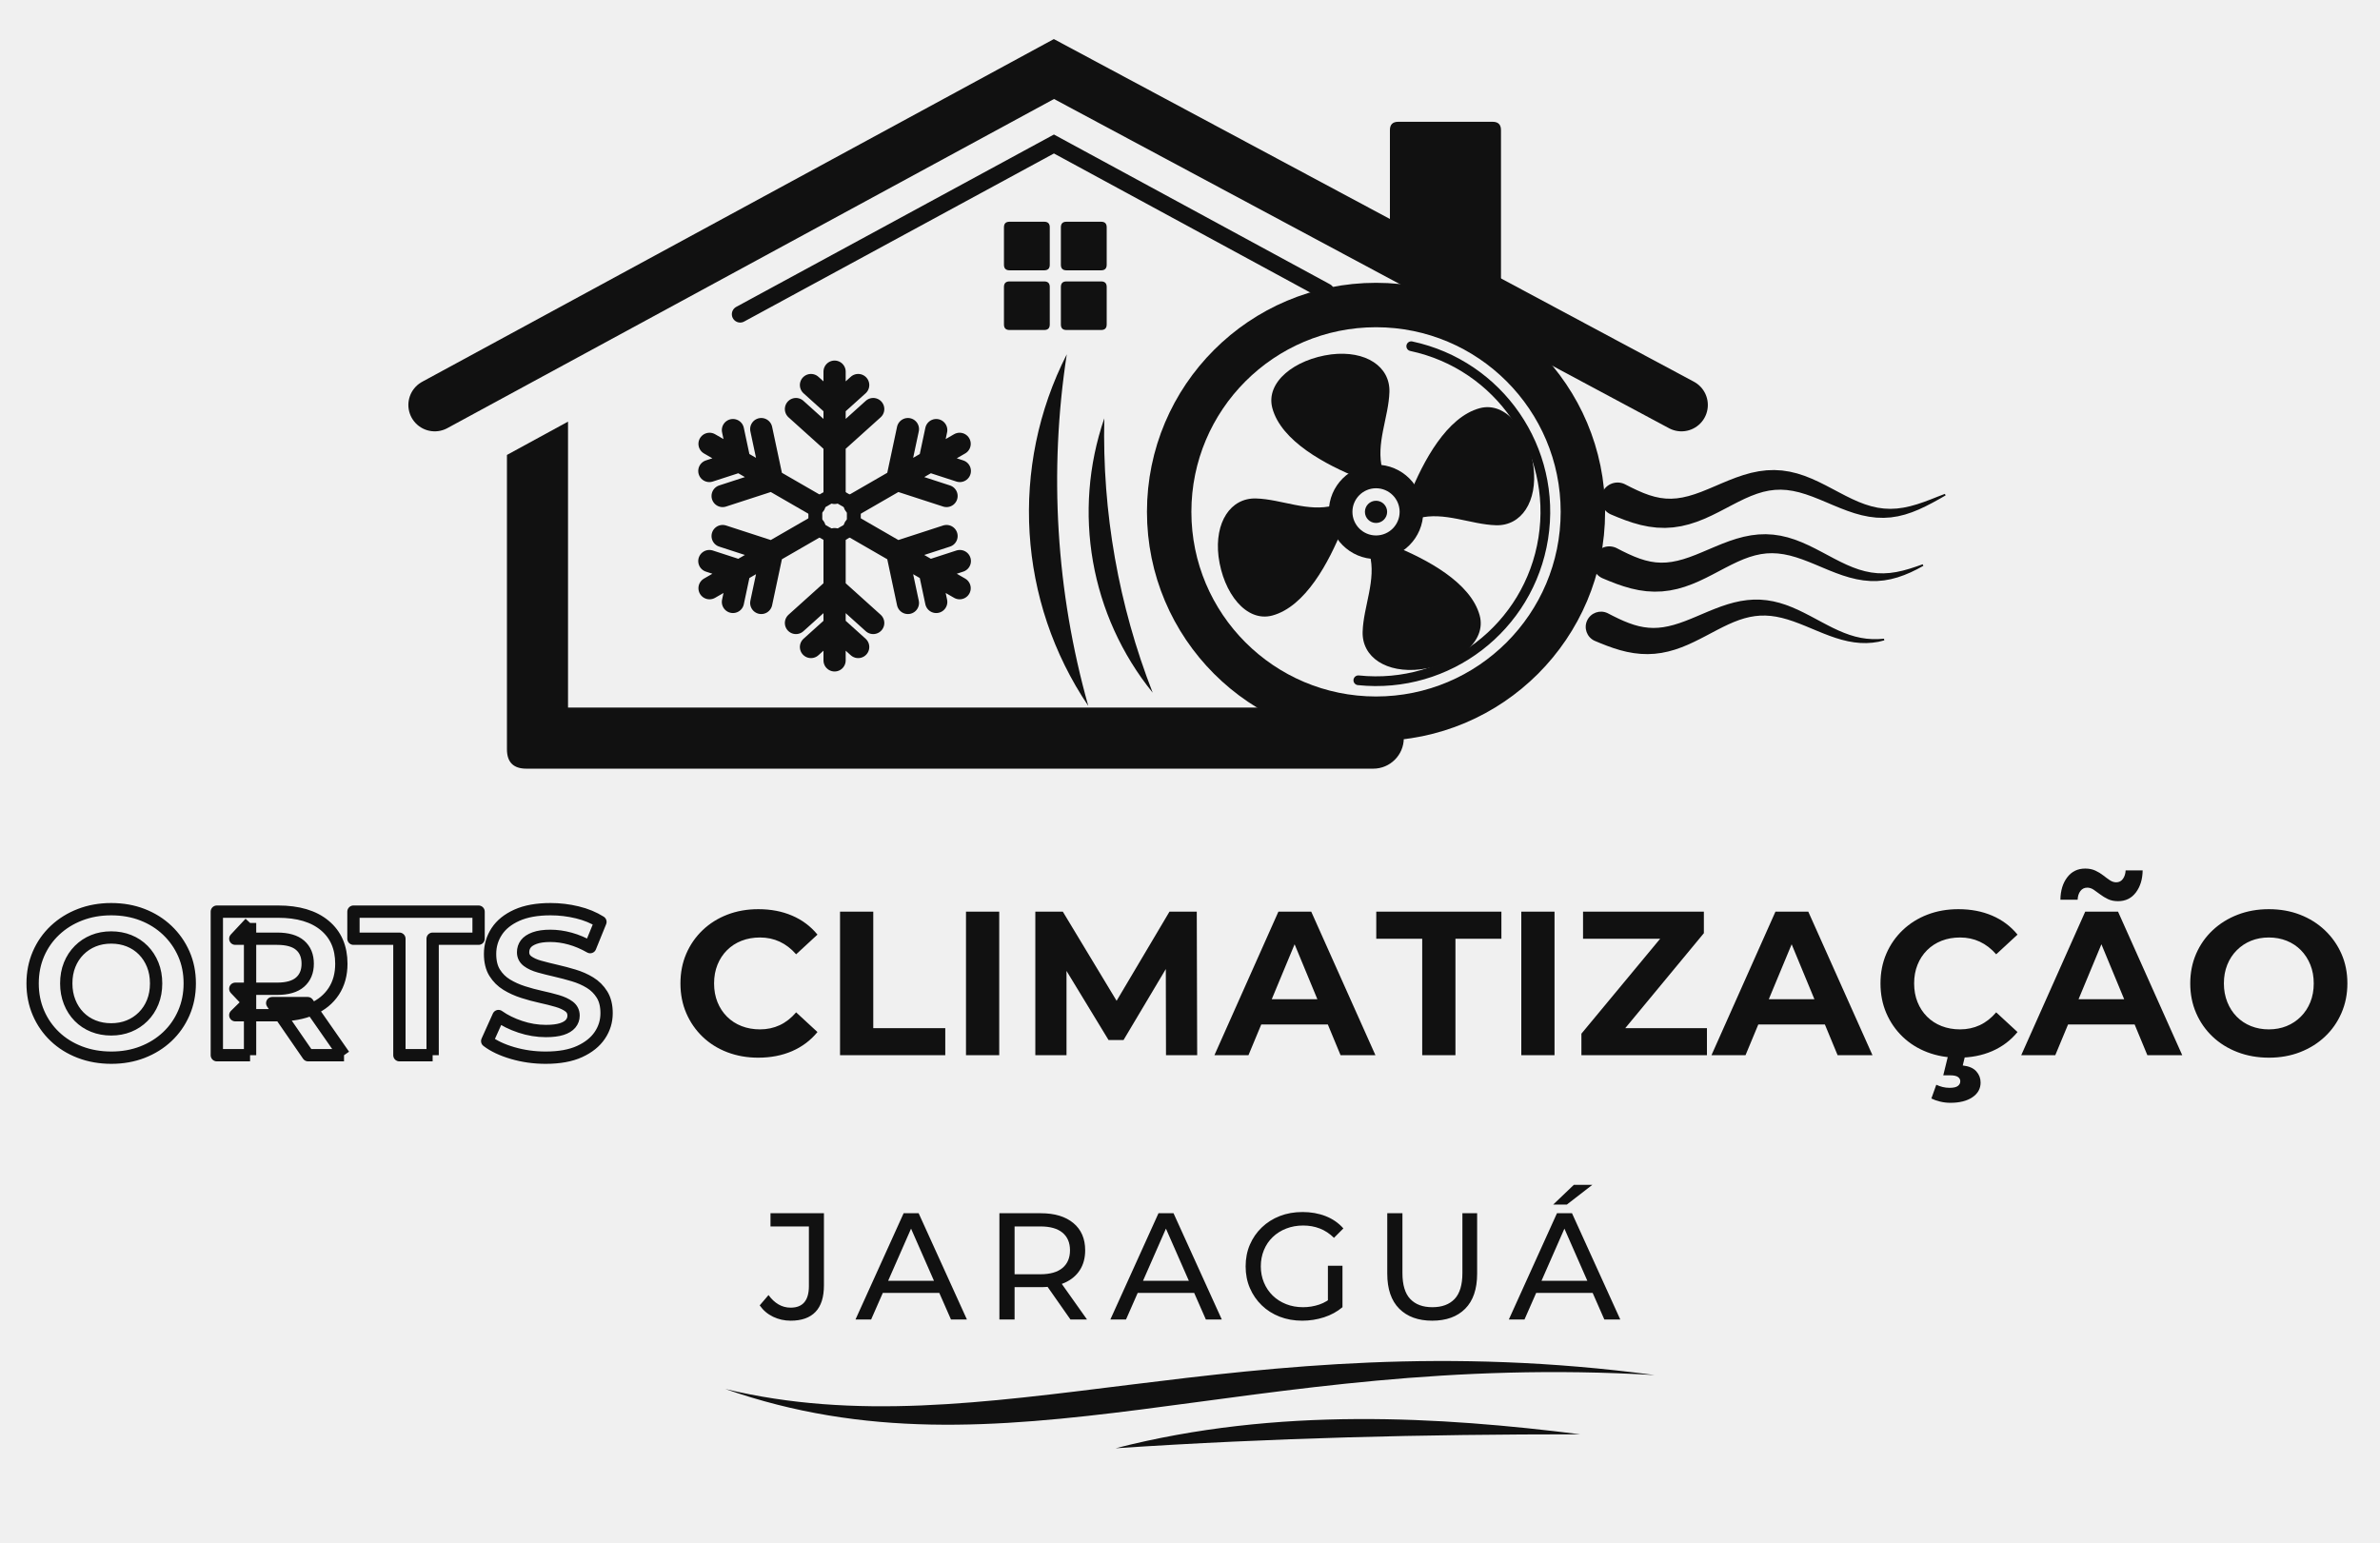
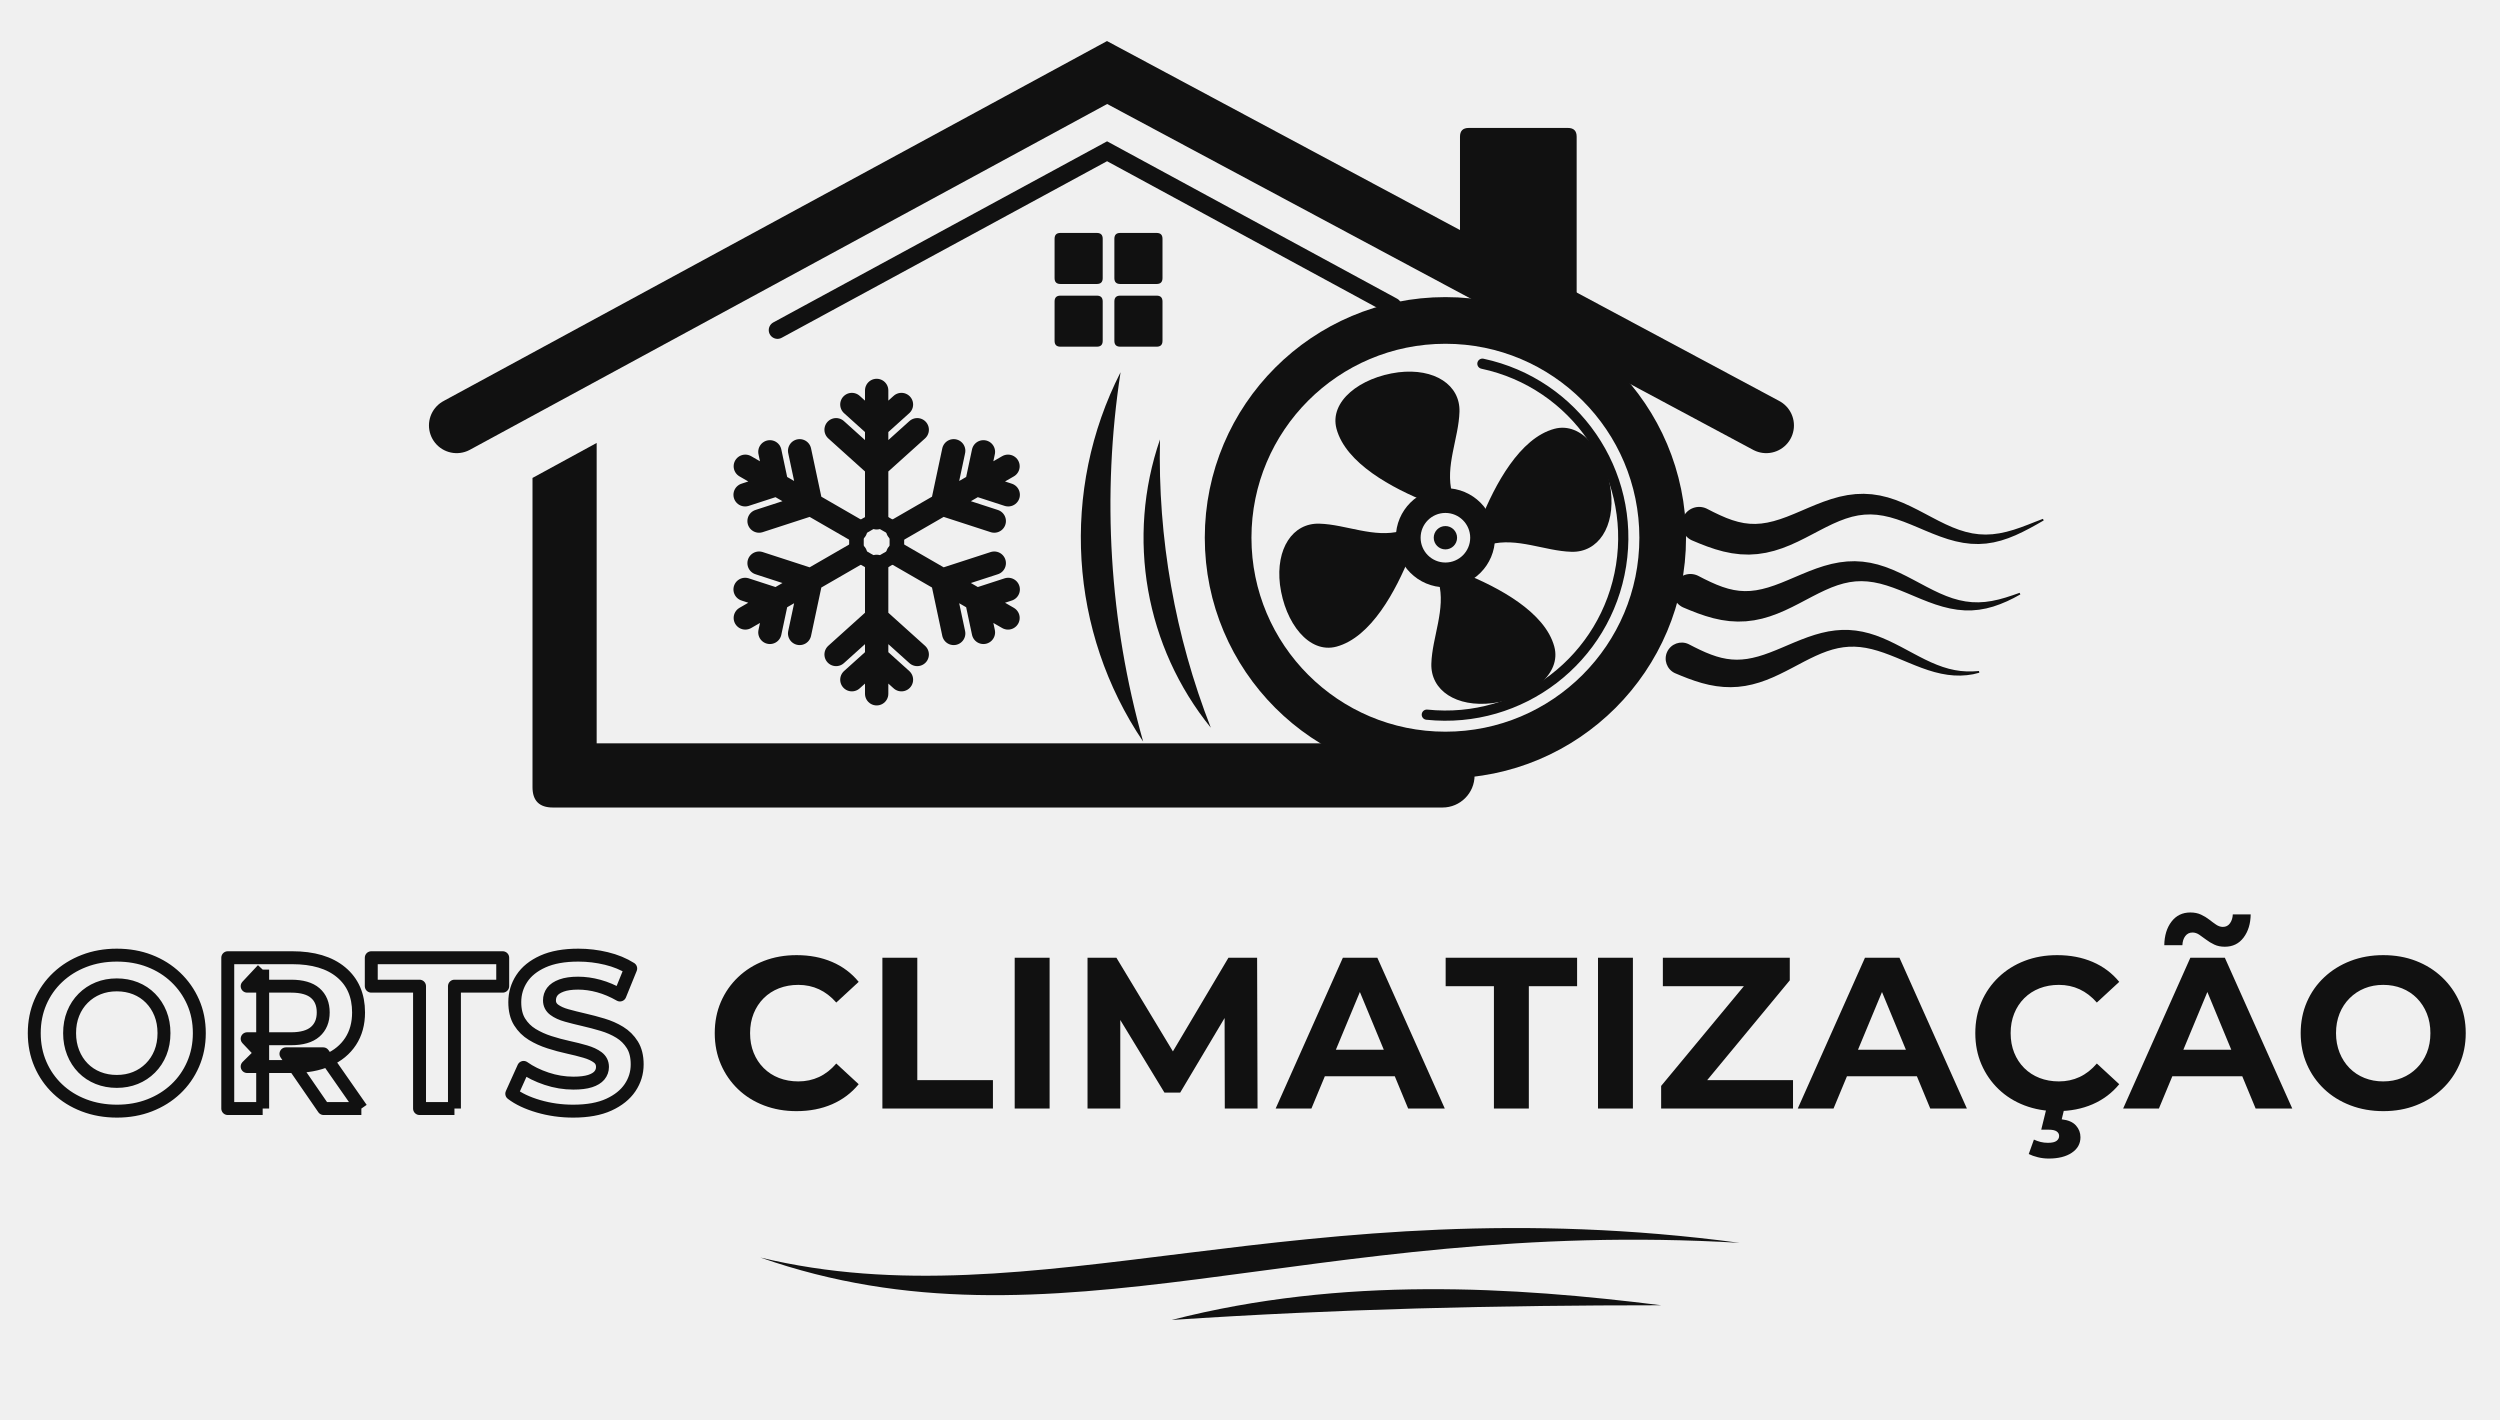
- <svg xmlns="http://www.w3.org/2000/svg" viewBox="0 0 1160.2 752.06" width="1160.2" height="752.06" role="img" aria-label="ORTS Climatização Jaraguá">
+ <svg xmlns="http://www.w3.org/2000/svg" viewBox="0 0 1160.2 658.65" width="1160.2" height="658.65" role="img" aria-label="ORTS Climatização">
  <g transform="translate(197.04 12) scale(0.67678) translate(-62 -42)">
    <g fill="none" stroke="#111111" stroke-linecap="round" stroke-linejoin="miter" stroke-miterlimit="4">
      <path d="M84,316 L530,74 L982,316" stroke-width="38" />
      <path d="M304,250.63 L530,128 L726,234.35" stroke="#111111" stroke-width="12" />
      <circle cx="762" cy="393" r="149" stroke-width="32" />
      <path d="M787.37,273.67 A122,122 0 0 1 749.25,514.33" stroke="#111111" stroke-width="7" />
      <path d="M372,379.36 L372,292 M372,344 L344.18,318.95 M372,344 L399.82,318.95 M372,316.96 L355,301.65 M372,316.96 L389,301.65 M386.41,387.68 L462.07,344 M417.03,370 L424.82,333.38 M417.03,370 L452.64,381.57 M440.45,356.48 L445.21,334.1 M440.45,356.48 L462.21,363.55 M386.41,404.32 L462.07,448 M417.03,422 L452.64,410.43 M417.03,422 L424.82,458.62 M440.45,435.52 L462.21,428.45 M440.45,435.52 L445.21,457.9 M372,412.64 L372,500 M372,448 L399.82,473.05 M372,448 L344.18,473.05 M372,475.04 L389,490.35 M372,475.04 L355,490.35 M357.59,404.32 L281.93,448 M326.97,422 L319.18,458.62 M326.97,422 L291.36,410.43 M303.55,435.52 L298.79,457.9 M303.55,435.52 L281.79,428.45 M357.59,387.68 L281.93,344 M326.97,370 L291.36,381.57 M326.97,370 L319.18,333.38 M303.55,356.48 L281.79,363.55 M303.55,356.48 L298.79,334.1" stroke="#111111" stroke-width="16" />
      <path d="M372,380 L385.86,388 L385.86,404 L372,412 L358.14,404 L358.14,388 Z" stroke="#111111" stroke-width="10" stroke-linejoin="round" />
    </g>
    <g fill="#111111">
      <path d="M772,118 Q772,112 778,112 L846,112 Q852,112 852,118 L852,248.72 L772,205.31 Z" />
      <path d="M136,352 L180,328 L180,534 L760,534 A22,22 0 0 1 760,578 L150,578 Q136,578 136,564 Z" />
      <path d="M498,184 H523 Q527,184 527,188 V215 Q527,219 523,219 H498 Q494,219 494,215 V188 Q494,184 498,184 Z M539,184 H564 Q568,184 568,188 V215 Q568,219 564,219 H539 Q535,219 535,215 V188 Q535,184 539,184 Z M498,227 H523 Q527,227 527,231 V258 Q527,262 523,262 H498 Q494,262 494,258 V231 Q494,227 498,227 Z M539,227 H564 Q568,227 568,231 V258 Q568,262 564,262 H539 Q535,262 535,258 V231 Q535,227 539,227 Z" />
    </g>
    <g fill="#111111">
      <path d="M-6,-30 C-30,-48 -60,-76 -60,-104 C-60,-126 -32,-138 -2,-134 C26,-130 42,-112 36,-92 C30,-72 14,-54 14,-32 Z" transform="translate(762 393) rotate(-15) scale(0.88)" />
      <path d="M-6,-30 C-30,-48 -60,-76 -60,-104 C-60,-126 -32,-138 -2,-134 C26,-130 42,-112 36,-92 C30,-72 14,-54 14,-32 Z" transform="translate(762 393) rotate(75) scale(0.88)" />
      <path d="M-6,-30 C-30,-48 -60,-76 -60,-104 C-60,-126 -32,-138 -2,-134 C26,-130 42,-112 36,-92 C30,-72 14,-54 14,-32 Z" transform="translate(762 393) rotate(165) scale(0.88)" />
      <path d="M-6,-30 C-30,-48 -60,-76 -60,-104 C-60,-126 -32,-138 -2,-134 C26,-130 42,-112 36,-92 C30,-72 14,-54 14,-32 Z" transform="translate(762 393) rotate(255) scale(0.88)" />
      <path d="M728,393 a34,34 0 1 0 68,0 a34,34 0 1 0 -68,0 Z M745,393 a17,17 0 1 1 34,0 a17,17 0 1 1 -34,0 Z M754,393 a8,8 0 1 0 16,0 a8,8 0 1 0 -16,0 Z" fill-rule="evenodd" />
    </g>
    <path d="M554.74,532.8 A250,250 0 0 1 539.25,279.5 A599.01,599.01 0 0 0 554.74,532.8 Z M601.13,523.27 A207,207 0 0 1 566.28,325.61 A510.88,510.88 0 0 0 601.13,523.27 Z" fill="#111111" />
    <path d="M941.12,373.02 L945.74,375.38 L950.21,377.51 L954.52,379.38 L958.7,380.92 L962.75,382.11 L966.72,382.95 L970.64,383.42 L974.59,383.53 L978.63,383.26 L982.79,382.62 L987.11,381.61 L991.59,380.25 L996.23,378.59 L1001.01,376.67 L1005.93,374.59 L1010.96,372.43 L1016.11,370.29 L1021.37,368.26 L1026.73,366.43 L1032.18,364.9 L1037.71,363.76 L1043.29,363.07 L1048.88,362.88 L1054.45,363.2 L1059.95,364.04 L1065.35,365.34 L1070.63,367.05 L1075.8,369.1 L1080.86,371.4 L1085.83,373.87 L1090.7,376.42 L1095.51,378.97 L1100.24,381.43 L1104.93,383.73 L1109.56,385.79 L1114.15,387.55 L1118.72,388.96 L1123.28,390 L1127.86,390.62 L1132.48,390.83 L1137.17,390.6 L1141.92,389.96 L1146.74,388.93 L1151.64,387.55 L1156.59,385.88 L1161.6,384 L1166.64,382.01 L1171.74,380.05 L1172.26,381.14 L1167.52,383.86 L1162.74,386.48 L1157.91,388.97 L1153.03,391.26 L1148.09,393.26 L1143.08,394.92 L1138,396.18 L1132.85,396.99 L1127.64,397.31 L1122.38,397.15 L1117.11,396.51 L1111.85,395.44 L1106.61,393.99 L1101.41,392.23 L1096.26,390.26 L1091.16,388.16 L1086.13,386.02 L1081.17,383.95 L1076.3,382.03 L1071.53,380.35 L1066.87,378.96 L1062.32,377.93 L1057.88,377.28 L1053.55,377.02 L1049.28,377.17 L1045.04,377.7 L1040.79,378.62 L1036.49,379.92 L1032.11,381.56 L1027.63,383.51 L1023.06,385.72 L1018.37,388.13 L1013.57,390.65 L1008.66,393.2 L1003.61,395.7 L998.41,398.05 L993.06,400.16 L987.54,401.94 L981.87,403.31 L976.07,404.2 L970.19,404.56 L964.28,404.36 L958.41,403.64 L952.63,402.45 L946.98,400.87 L941.46,398.99 L936.09,396.91 L930.88,394.73 A12,12 0 0 1 941.12,373.02 Z M935.12,419.02 L939.54,421.29 L943.83,423.36 L947.98,425.18 L951.99,426.71 L955.89,427.93 L959.71,428.82 L963.48,429.38 L967.25,429.6 L971.09,429.49 L975.03,429.03 L979.1,428.22 L983.33,427.09 L987.7,425.65 L992.21,423.95 L996.84,422.05 L1001.6,420.03 L1006.46,417.97 L1011.42,415.94 L1016.47,414.04 L1021.61,412.35 L1026.84,410.94 L1032.13,409.9 L1037.46,409.27 L1042.8,409.1 L1048.11,409.41 L1053.36,410.18 L1058.52,411.38 L1063.58,412.97 L1068.53,414.87 L1073.39,417.03 L1078.15,419.36 L1082.84,421.8 L1087.46,424.26 L1092.02,426.68 L1096.53,428.98 L1100.99,431.09 L1105.42,432.96 L1109.83,434.54 L1114.23,435.78 L1118.64,436.67 L1123.07,437.18 L1127.55,437.29 L1132.09,437.02 L1136.69,436.36 L1141.37,435.35 L1146.1,434.03 L1150.89,432.47 L1155.75,430.77 L1156.25,431.87 L1151.69,434.35 L1147.07,436.59 L1142.38,438.55 L1137.64,440.21 L1132.83,441.49 L1127.95,442.37 L1123.01,442.82 L1118.03,442.81 L1113.02,442.37 L1108,441.51 L1102.99,440.28 L1098.01,438.75 L1093.06,436.97 L1088.15,435.03 L1083.29,433 L1078.49,430.98 L1073.77,429.05 L1069.11,427.28 L1064.55,425.74 L1060.09,424.48 L1055.73,423.56 L1051.48,422.99 L1047.31,422.78 L1043.2,422.94 L1039.13,423.47 L1035.04,424.35 L1030.91,425.57 L1026.72,427.11 L1022.45,428.95 L1018.08,431.03 L1013.63,433.3 L1009.07,435.7 L1004.41,438.15 L999.63,440.58 L994.72,442.91 L989.67,445.05 L984.48,446.94 L979.14,448.49 L973.66,449.63 L968.08,450.31 L962.44,450.49 L956.79,450.18 L951.19,449.39 L945.67,448.18 L940.27,446.62 L935.01,444.81 L929.87,442.81 L924.88,440.73 A12,12 0 0 1 935.12,419.02 Z M928.69,465.93 L932.71,467.99 L936.62,469.9 L940.42,471.62 L944.14,473.11 L947.76,474.36 L951.3,475.34 L954.8,476.04 L958.28,476.47 L961.77,476.63 L965.32,476.49 L968.95,476.08 L972.68,475.37 L976.52,474.4 L980.47,473.17 L984.53,471.71 L988.68,470.08 L992.92,468.31 L997.24,466.47 L1001.64,464.61 L1006.11,462.81 L1010.64,461.11 L1015.24,459.58 L1019.89,458.28 L1024.58,457.25 L1029.31,456.56 L1034.05,456.21 L1038.77,456.25 L1043.46,456.67 L1048.1,457.45 L1052.67,458.57 L1057.17,460 L1061.59,461.7 L1065.94,463.6 L1070.22,465.67 L1074.45,467.84 L1078.64,470.07 L1082.78,472.29 L1086.89,474.46 L1090.97,476.53 L1095.03,478.43 L1099.08,480.14 L1103.12,481.62 L1107.16,482.83 L1111.23,483.75 L1115.32,484.37 L1119.45,484.67 L1123.64,484.66 L1127.89,484.39 L1128.11,485.57 L1123.86,486.62 L1119.55,487.26 L1115.18,487.53 L1110.77,487.44 L1106.34,486.99 L1101.88,486.21 L1097.42,485.13 L1092.97,483.79 L1088.53,482.24 L1084.11,480.54 L1079.72,478.75 L1075.36,476.93 L1071.05,475.14 L1066.78,473.44 L1062.56,471.88 L1058.41,470.52 L1054.33,469.39 L1050.33,468.54 L1046.4,467.97 L1042.54,467.71 L1038.73,467.75 L1034.95,468.1 L1031.19,468.74 L1027.42,469.67 L1023.61,470.88 L1019.76,472.35 L1015.86,474.05 L1011.89,475.94 L1007.86,477.99 L1003.76,480.15 L999.58,482.36 L995.32,484.56 L990.97,486.71 L986.53,488.75 L981.98,490.61 L977.32,492.24 L972.55,493.58 L967.68,494.6 L962.73,495.24 L957.72,495.48 L952.7,495.32 L947.7,494.77 L942.74,493.87 L937.86,492.65 L933.08,491.17 L928.38,489.5 L923.79,487.7 L919.31,485.83 A11,11 0 0 1 928.69,465.93 Z" fill="#111111" />
  </g>
  <mask id="orts-o3" maskUnits="userSpaceOnUse" x="-10000" y="-10000" width="20000" height="20000">
    <rect x="-10000" y="-10000" width="20000" height="20000" fill="#fff" />
    <path d="M42.3 1.2L42.3 1.2Q34 1.2 26.95 -1.5Q19.9 -4.2 14.75 -9.1Q9.6 -14 6.75 -20.6Q3.9 -27.2 3.9 -35L3.9 -35Q3.9 -42.8 6.75 -49.4Q9.6 -56 14.8 -60.9Q20 -65.8 27 -68.5Q34 -71.2 42.2 -71.2L42.2 -71.2Q50.5 -71.2 57.45 -68.5Q64.4 -65.8 69.55 -60.9Q74.7 -56 77.6 -49.45Q80.5 -42.9 80.5 -35L80.5 -35Q80.5 -27.2 77.6 -20.55Q74.7 -13.9 69.55 -9.05Q64.4 -4.2 57.45 -1.5Q50.5 1.2 42.3 1.2M42.2 -12.6L42.2 -12.6Q46.9 -12.6 50.85 -14.2Q54.8 -15.8 57.8 -18.8Q60.8 -21.8 62.45 -25.9Q64.1 -30 64.1 -35L64.1 -35Q64.1 -40 62.45 -44.1Q60.8 -48.2 57.85 -51.2Q54.9 -54.2 50.9 -55.8Q46.9 -57.4 42.2 -57.4L42.2 -57.4Q37.5 -57.4 33.55 -55.8Q29.6 -54.2 26.6 -51.2Q23.6 -48.2 21.95 -44.1Q20.3 -40 20.3 -35L20.3 -35Q20.3 -30.1 21.95 -25.95Q23.6 -21.8 26.55 -18.8Q29.5 -15.8 33.5 -14.2Q37.5 -12.6 42.2 -12.6 M109.9 0L93.7 0L93.7 -70L123.6 -70Q138.2 -70 146.3 -63.25Q154.4 -56.5 154.4 -44.6L154.4 -44.6Q154.4 -36.8 150.7 -31.15Q147 -25.5 140.2 -22.5Q133.4 -19.5 124 -19.5L124 -19.5L102.7 -19.5L109.9 -26.6L109.9 0M155.7 0L138.2 0L120.7 -25.4L138 -25.4L155.7 0M109.9 -64.5L109.9 -24.8L102.7 -32.4L123.1 -32.4Q130.6 -32.4 134.3 -35.65Q138 -38.9 138 -44.6L138 -44.6Q138 -50.4 134.3 -53.6Q130.6 -56.8 123.1 -56.8L123.1 -56.8L102.7 -56.8L109.9 -64.5 M198.9 0L182.7 0L182.7 -56.8L160.3 -56.8L160.3 -70L221.3 -70L221.3 -56.8L198.9 -56.8L198.9 0 M254 1.2L254 1.2Q245.6 1.2 237.9 -1.05Q230.2 -3.3 225.5 -6.9L225.5 -6.9L231 -19.1Q235.5 -15.9 241.65 -13.85Q247.8 -11.8 254.1 -11.8L254.1 -11.8Q258.9 -11.8 261.85 -12.75Q264.8 -13.7 266.2 -15.4Q267.6 -17.1 267.6 -19.3L267.6 -19.3Q267.6 -22.1 265.4 -23.75Q263.2 -25.4 259.6 -26.45Q256 -27.5 251.65 -28.45Q247.3 -29.4 242.95 -30.8Q238.6 -32.2 235 -34.4Q231.4 -36.6 229.15 -40.2Q226.9 -43.8 226.9 -49.4L226.9 -49.4Q226.9 -55.4 230.15 -60.35Q233.4 -65.3 239.95 -68.25Q246.5 -71.2 256.4 -71.2L256.4 -71.2Q263 -71.2 269.4 -69.65Q275.8 -68.1 280.7 -65L280.7 -65L275.7 -52.7Q270.8 -55.5 265.9 -56.85Q261 -58.2 256.3 -58.2L256.3 -58.2Q251.6 -58.2 248.6 -57.1Q245.6 -56 244.3 -54.25Q243 -52.5 243 -50.2L243 -50.2Q243 -47.5 245.2 -45.85Q247.4 -44.2 251 -43.2Q254.6 -42.2 258.95 -41.2Q263.3 -40.2 267.65 -38.9Q272 -37.6 275.6 -35.4Q279.2 -33.2 281.45 -29.6Q283.7 -26 283.7 -20.5L283.7 -20.5Q283.7 -14.6 280.4 -9.7Q277.1 -4.8 270.55 -1.8Q264 1.2 254 1.2 " transform="translate(12 514.46)" fill="#000" />
  </mask>
  <path d="M42.3 1.2L42.3 1.2Q34 1.2 26.95 -1.5Q19.9 -4.2 14.75 -9.1Q9.6 -14 6.75 -20.6Q3.9 -27.2 3.9 -35L3.9 -35Q3.9 -42.8 6.75 -49.4Q9.6 -56 14.8 -60.9Q20 -65.8 27 -68.5Q34 -71.2 42.2 -71.2L42.2 -71.2Q50.5 -71.2 57.45 -68.5Q64.4 -65.8 69.55 -60.9Q74.7 -56 77.6 -49.45Q80.5 -42.9 80.5 -35L80.5 -35Q80.5 -27.2 77.6 -20.55Q74.7 -13.9 69.55 -9.05Q64.4 -4.2 57.45 -1.5Q50.5 1.2 42.3 1.2M42.2 -12.6L42.2 -12.6Q46.9 -12.6 50.85 -14.2Q54.8 -15.8 57.8 -18.8Q60.8 -21.8 62.45 -25.9Q64.1 -30 64.1 -35L64.1 -35Q64.1 -40 62.45 -44.1Q60.8 -48.2 57.85 -51.2Q54.9 -54.2 50.9 -55.8Q46.9 -57.4 42.2 -57.4L42.2 -57.4Q37.5 -57.4 33.55 -55.8Q29.6 -54.2 26.6 -51.2Q23.6 -48.2 21.95 -44.1Q20.3 -40 20.3 -35L20.3 -35Q20.3 -30.1 21.95 -25.95Q23.6 -21.8 26.55 -18.8Q29.5 -15.8 33.5 -14.2Q37.5 -12.6 42.2 -12.6 M109.9 0L93.7 0L93.7 -70L123.6 -70Q138.2 -70 146.3 -63.25Q154.4 -56.5 154.4 -44.6L154.4 -44.6Q154.4 -36.8 150.7 -31.15Q147 -25.5 140.2 -22.5Q133.4 -19.5 124 -19.5L124 -19.5L102.7 -19.5L109.9 -26.6L109.9 0M155.7 0L138.2 0L120.7 -25.4L138 -25.4L155.7 0M109.9 -64.5L109.9 -24.8L102.7 -32.4L123.1 -32.4Q130.6 -32.4 134.3 -35.65Q138 -38.9 138 -44.6L138 -44.6Q138 -50.4 134.3 -53.6Q130.6 -56.8 123.1 -56.8L123.1 -56.8L102.7 -56.8L109.9 -64.5 M198.9 0L182.7 0L182.7 -56.8L160.3 -56.8L160.3 -70L221.3 -70L221.3 -56.8L198.9 -56.8L198.9 0 M254 1.2L254 1.2Q245.6 1.2 237.9 -1.05Q230.2 -3.3 225.5 -6.9L225.5 -6.9L231 -19.1Q235.5 -15.9 241.65 -13.85Q247.8 -11.8 254.1 -11.8L254.1 -11.8Q258.9 -11.8 261.85 -12.75Q264.8 -13.7 266.2 -15.4Q267.6 -17.1 267.6 -19.3L267.6 -19.3Q267.6 -22.1 265.4 -23.75Q263.2 -25.4 259.6 -26.45Q256 -27.5 251.65 -28.45Q247.3 -29.4 242.95 -30.8Q238.6 -32.2 235 -34.4Q231.4 -36.6 229.15 -40.2Q226.9 -43.8 226.9 -49.4L226.9 -49.4Q226.9 -55.4 230.15 -60.35Q233.4 -65.3 239.95 -68.25Q246.5 -71.2 256.4 -71.2L256.4 -71.2Q263 -71.2 269.4 -69.65Q275.8 -68.1 280.7 -65L280.7 -65L275.7 -52.7Q270.8 -55.5 265.9 -56.85Q261 -58.2 256.3 -58.2L256.3 -58.2Q251.6 -58.2 248.6 -57.1Q245.6 -56 244.3 -54.25Q243 -52.5 243 -50.2L243 -50.2Q243 -47.5 245.2 -45.85Q247.4 -44.2 251 -43.2Q254.6 -42.2 258.95 -41.2Q263.3 -40.2 267.65 -38.9Q272 -37.6 275.6 -35.4Q279.2 -33.2 281.45 -29.6Q283.7 -26 283.7 -20.5L283.7 -20.5Q283.7 -14.6 280.4 -9.7Q277.1 -4.8 270.55 -1.8Q264 1.2 254 1.2 " transform="translate(12 514.46)" fill="none" stroke="#111111" stroke-width="6" stroke-linejoin="round" mask="url(#orts-o3)" />
  <path d="M41.8 1.2L41.8 1.2Q33.7 1.2 26.75 -1.45Q19.8 -4.1 14.7 -9Q9.6 -13.9 6.75 -20.5Q3.9 -27.1 3.9 -35L3.9 -35Q3.9 -42.9 6.75 -49.5Q9.6 -56.1 14.75 -61Q19.9 -65.9 26.8 -68.55Q33.7 -71.2 41.9 -71.2L41.9 -71.2Q51 -71.2 58.35 -68.05Q65.7 -64.9 70.7 -58.8L70.7 -58.8L60.3 -49.2Q56.7 -53.3 52.3 -55.35Q47.9 -57.4 42.7 -57.4L42.7 -57.4Q37.8 -57.4 33.7 -55.8Q29.6 -54.2 26.6 -51.2Q23.6 -48.2 21.95 -44.1Q20.3 -40 20.3 -35L20.3 -35Q20.3 -30 21.95 -25.9Q23.6 -21.8 26.6 -18.8Q29.6 -15.8 33.7 -14.2Q37.8 -12.6 42.7 -12.6L42.7 -12.6Q47.9 -12.6 52.3 -14.65Q56.7 -16.7 60.3 -20.9L60.3 -20.9L70.7 -11.3Q65.7 -5.2 58.35 -2Q51 1.2 41.8 1.2 M133 0L81.7 0L81.7 -70L97.9 -70L97.9 -13.2L133 -13.2L133 0 M159.3 0L143.1 0L143.1 -70L159.3 -70L159.3 0 M192.1 0L176.9 0L176.9 -70L190.3 -70L220.1 -20.6L213 -20.6L242.3 -70L255.6 -70L255.8 0L240.6 0L240.5 -46.7L243.3 -46.7L219.9 -7.4L212.6 -7.4L188.7 -46.7L192.1 -46.7L192.1 0 M280.8 0L264.2 0L295.4 -70L311.4 -70L342.7 0L325.7 0L300.1 -61.8L306.5 -61.8L280.8 0M324.5 -15L279.8 -15L284.1 -27.3L320.1 -27.3L324.5 -15 M381.7 0L365.5 0L365.5 -56.8L343.1 -56.8L343.1 -70L404.1 -70L404.1 -56.8L381.7 -56.8L381.7 0 M430 0L413.8 0L413.8 -70L430 -70L430 0 M504.3 0L443.1 0L443.1 -10.5L486.4 -62.7L488.4 -56.8L443.9 -56.8L443.9 -70L502.8 -70L502.8 -59.5L459.6 -7.3L457.6 -13.2L504.3 -13.2L504.3 0 M523.1 0L506.5 0L537.7 -70L553.7 -70L585 0L568 0L542.4 -61.8L548.8 -61.8L523.1 0M566.8 -15L522.1 -15L526.4 -27.3L562.4 -27.3L566.8 -15 M626.8 1.2L626.8 1.2Q618.7 1.2 611.75 -1.45Q604.8 -4.1 599.7 -9Q594.6 -13.9 591.75 -20.5Q588.9 -27.1 588.9 -35L588.9 -35Q588.9 -42.9 591.75 -49.5Q594.6 -56.1 599.75 -61Q604.9 -65.9 611.8 -68.55Q618.7 -71.2 626.9 -71.2L626.9 -71.2Q636 -71.2 643.35 -68.05Q650.7 -64.9 655.7 -58.8L655.7 -58.8L645.3 -49.2Q641.7 -53.3 637.3 -55.35Q632.9 -57.4 627.7 -57.4L627.7 -57.4Q622.8 -57.4 618.7 -55.8Q614.6 -54.2 611.6 -51.2Q608.6 -48.2 606.95 -44.1Q605.3 -40 605.3 -35L605.3 -35Q605.3 -30 606.95 -25.9Q608.6 -21.8 611.6 -18.8Q614.6 -15.8 618.7 -14.2Q622.8 -12.6 627.7 -12.6L627.7 -12.6Q632.9 -12.6 637.3 -14.65Q641.7 -16.7 645.3 -20.9L645.3 -20.9L655.7 -11.3Q650.7 -5.2 643.35 -2Q636 1.2 626.8 1.2M623 23.2L623 23.2Q620.4 23.2 617.95 22.6Q615.5 22 613.7 21.1L613.7 21.1L616.1 14.4Q617.6 15.1 619.2 15.5Q620.8 15.9 622.6 15.9L622.6 15.9Q625.4 15.9 626.6 15Q627.8 14.1 627.8 12.7L627.8 12.7Q627.8 11.4 626.65 10.6Q625.5 9.8 622.9 9.8L622.9 9.8L619.5 9.8L622.1 -0.8L630.4 -0.8L629 5Q633.5 5.5 635.6 7.85Q637.7 10.2 637.7 13.3L637.7 13.3Q637.7 17.8 633.7 20.5Q629.7 23.2 623 23.2 M674.1 0L657.5 0L688.7 -70L704.7 -70L736 0L719 0L693.4 -61.8L699.8 -61.8L674.1 0M717.8 -15L673.1 -15L677.4 -27.3L713.4 -27.3L717.8 -15M704.7 -75.1L704.7 -75.1Q701.9 -75.1 699.8 -76.1Q697.7 -77.1 696 -78.4Q694.3 -79.7 692.8 -80.7Q691.3 -81.7 689.7 -81.7L689.7 -81.7Q687.6 -81.7 686.35 -80.05Q685.1 -78.4 685 -75.8L685 -75.8L676.6 -75.8Q676.7 -82.5 679.95 -86.75Q683.2 -91 688.7 -91L688.7 -91Q691.5 -91 693.65 -90Q695.8 -89 697.45 -87.7Q699.1 -86.4 700.65 -85.35Q702.2 -84.3 703.8 -84.3L703.8 -84.3Q705.9 -84.3 707.1 -86Q708.3 -87.7 708.4 -90.1L708.4 -90.1L716.7 -90.1Q716.6 -83.6 713.4 -79.35Q710.2 -75.1 704.7 -75.1 M778.3 1.2L778.3 1.2Q770 1.2 762.95 -1.5Q755.9 -4.2 750.75 -9.1Q745.6 -14 742.75 -20.6Q739.9 -27.2 739.9 -35L739.9 -35Q739.9 -42.8 742.75 -49.4Q745.6 -56 750.8 -60.9Q756 -65.8 763 -68.5Q770 -71.2 778.2 -71.2L778.2 -71.2Q786.5 -71.2 793.45 -68.5Q800.4 -65.8 805.55 -60.9Q810.7 -56 813.6 -49.45Q816.5 -42.9 816.5 -35L816.5 -35Q816.5 -27.2 813.6 -20.55Q810.7 -13.9 805.55 -9.05Q800.4 -4.2 793.45 -1.5Q786.5 1.2 778.3 1.2M778.2 -12.6L778.2 -12.6Q782.9 -12.6 786.85 -14.2Q790.8 -15.8 793.8 -18.8Q796.8 -21.8 798.45 -25.9Q800.1 -30 800.1 -35L800.1 -35Q800.1 -40 798.45 -44.1Q796.8 -48.2 793.85 -51.2Q790.9 -54.2 786.9 -55.8Q782.9 -57.4 778.2 -57.4L778.2 -57.4Q773.5 -57.4 769.55 -55.8Q765.6 -54.2 762.6 -51.2Q759.6 -48.2 757.95 -44.1Q756.3 -40 756.3 -35L756.3 -35Q756.3 -30.1 757.95 -25.95Q759.6 -21.8 762.55 -18.8Q765.5 -15.8 769.5 -14.2Q773.5 -12.6 778.2 -12.6" transform="translate(327.8 514.46)" fill="#111111" />
-   <path d="M14.43 0.59L14.43 0.59Q9.84 0.59 5.85 -1.33Q1.85 -3.26 -0.67 -6.88L-0.67 -6.88L3.63 -11.91Q5.77 -8.95 8.47 -7.36Q11.17 -5.77 14.43 -5.77L14.43 -5.77Q23.31 -5.77 23.31 -16.28L23.31 -16.28L23.31 -45.36L4.59 -45.36L4.59 -51.8L30.64 -51.8L30.64 -16.65Q30.64 -7.99 26.53 -3.7Q22.42 0.59 14.43 0.59 M53.65 0L46.03 0L69.49 -51.8L76.81 -51.8L100.34 0L92.57 0L71.63 -47.66L74.59 -47.66L53.65 0M89.32 -12.95L56.02 -12.95L58.02 -18.87L87.17 -18.87L89.32 -12.95 M123.58 0L116.18 0L116.18 -51.8L136.38 -51.8Q146.45 -51.8 152.22 -47.03Q157.99 -42.25 157.99 -33.74L157.99 -33.74Q157.99 -28.12 155.4 -24.09Q152.81 -20.05 148 -17.91Q143.19 -15.76 136.38 -15.76L136.38 -15.76L120.25 -15.76L123.58 -19.17L123.58 0M158.88 0L150.81 0L137.64 -18.8L145.56 -18.8L158.88 0M123.58 -49.06L123.58 -18.43L120.25 -22.05L136.16 -22.05Q143.26 -22.05 146.93 -25.12Q150.59 -28.19 150.59 -33.74L150.59 -33.74Q150.59 -39.29 146.93 -42.33Q143.26 -45.36 136.16 -45.36L136.16 -45.36L120.25 -45.36L123.58 -49.06 M177.9 0L170.27 0L193.73 -51.8L201.06 -51.8L224.59 0L216.82 0L195.88 -47.66L198.84 -47.66L177.9 0M213.56 -12.95L180.26 -12.95L182.26 -18.87L211.42 -18.87L213.56 -12.95 M263.81 0.59L263.81 0.59Q257.82 0.59 252.78 -1.37Q247.75 -3.33 244.05 -6.92Q240.35 -10.51 238.28 -15.32Q236.21 -20.13 236.21 -25.9L236.21 -25.9Q236.21 -31.67 238.28 -36.48Q240.35 -41.29 244.09 -44.88Q247.83 -48.47 252.86 -50.43Q257.89 -52.39 263.96 -52.39L263.96 -52.39Q270.1 -52.39 275.21 -50.39Q280.31 -48.4 283.86 -44.4L283.86 -44.4L279.28 -39.81Q276.09 -42.92 272.36 -44.36Q268.62 -45.81 264.25 -45.81L264.25 -45.81Q259.81 -45.81 256 -44.33Q252.19 -42.85 249.42 -40.18Q246.64 -37.52 245.13 -33.85Q243.61 -30.19 243.61 -25.9L243.61 -25.9Q243.61 -21.68 245.13 -18.02Q246.64 -14.36 249.42 -11.65Q252.19 -8.95 255.97 -7.47Q259.74 -5.99 264.18 -5.99L264.18 -5.99Q268.32 -5.99 272.14 -7.29Q275.95 -8.58 279.2 -11.62L279.2 -11.62L283.42 -5.99Q279.57 -2.74 274.43 -1.07Q269.29 0.59 263.81 0.59M283.42 -26.2L283.42 -5.99L276.32 -6.96L276.32 -26.2L283.42 -26.2 M327.15 0.59L327.15 0.59Q316.94 0.59 311.1 -5.25Q305.25 -11.1 305.25 -22.35L305.25 -22.35L305.25 -51.8L312.65 -51.8L312.65 -22.64Q312.65 -13.99 316.46 -9.99Q320.27 -5.99 327.23 -5.99L327.23 -5.99Q334.26 -5.99 338.07 -9.99Q341.88 -13.99 341.88 -22.64L341.88 -22.64L341.88 -51.8L349.06 -51.8L349.06 -22.35Q349.06 -11.1 343.25 -5.25Q337.44 0.59 327.15 0.59 M372.15 0L364.52 0L387.98 -51.8L395.31 -51.8L418.84 0L411.07 0L390.13 -47.66L393.09 -47.66L372.15 0M407.81 -12.95L374.51 -12.95L376.51 -18.87L405.67 -18.87L407.81 -12.95M392.79 -56.02L386.13 -56.02L396.2 -65.64L405.22 -65.64L392.79 -56.02" transform="translate(371.01 643.3)" fill="#111111" />
-   <path d="M353.57,677.19 C480.43,707.78 602.75,643.21 806.63,670.4 C607.28,658.51 489.49,724.77 353.57,677.19 Z" fill="#111111" />
-   <path d="M543.85,706.08 C623.14,685.69 702.43,690.79 770.39,699.28 C693.37,699.28 620.88,700.98 543.85,706.08 Z" fill="#111111" />
+   <path d="M352.86,583.59 C480.11,614.27 602.82,549.51 807.34,576.78 C607.37,564.85 489.2,631.31 352.86,583.59 Z" fill="#111111" />
+   <path d="M543.74,612.57 C623.28,592.11 702.81,597.23 770.98,605.75 C693.72,605.75 621,607.45 543.74,612.57 Z" fill="#111111" />
</svg>
